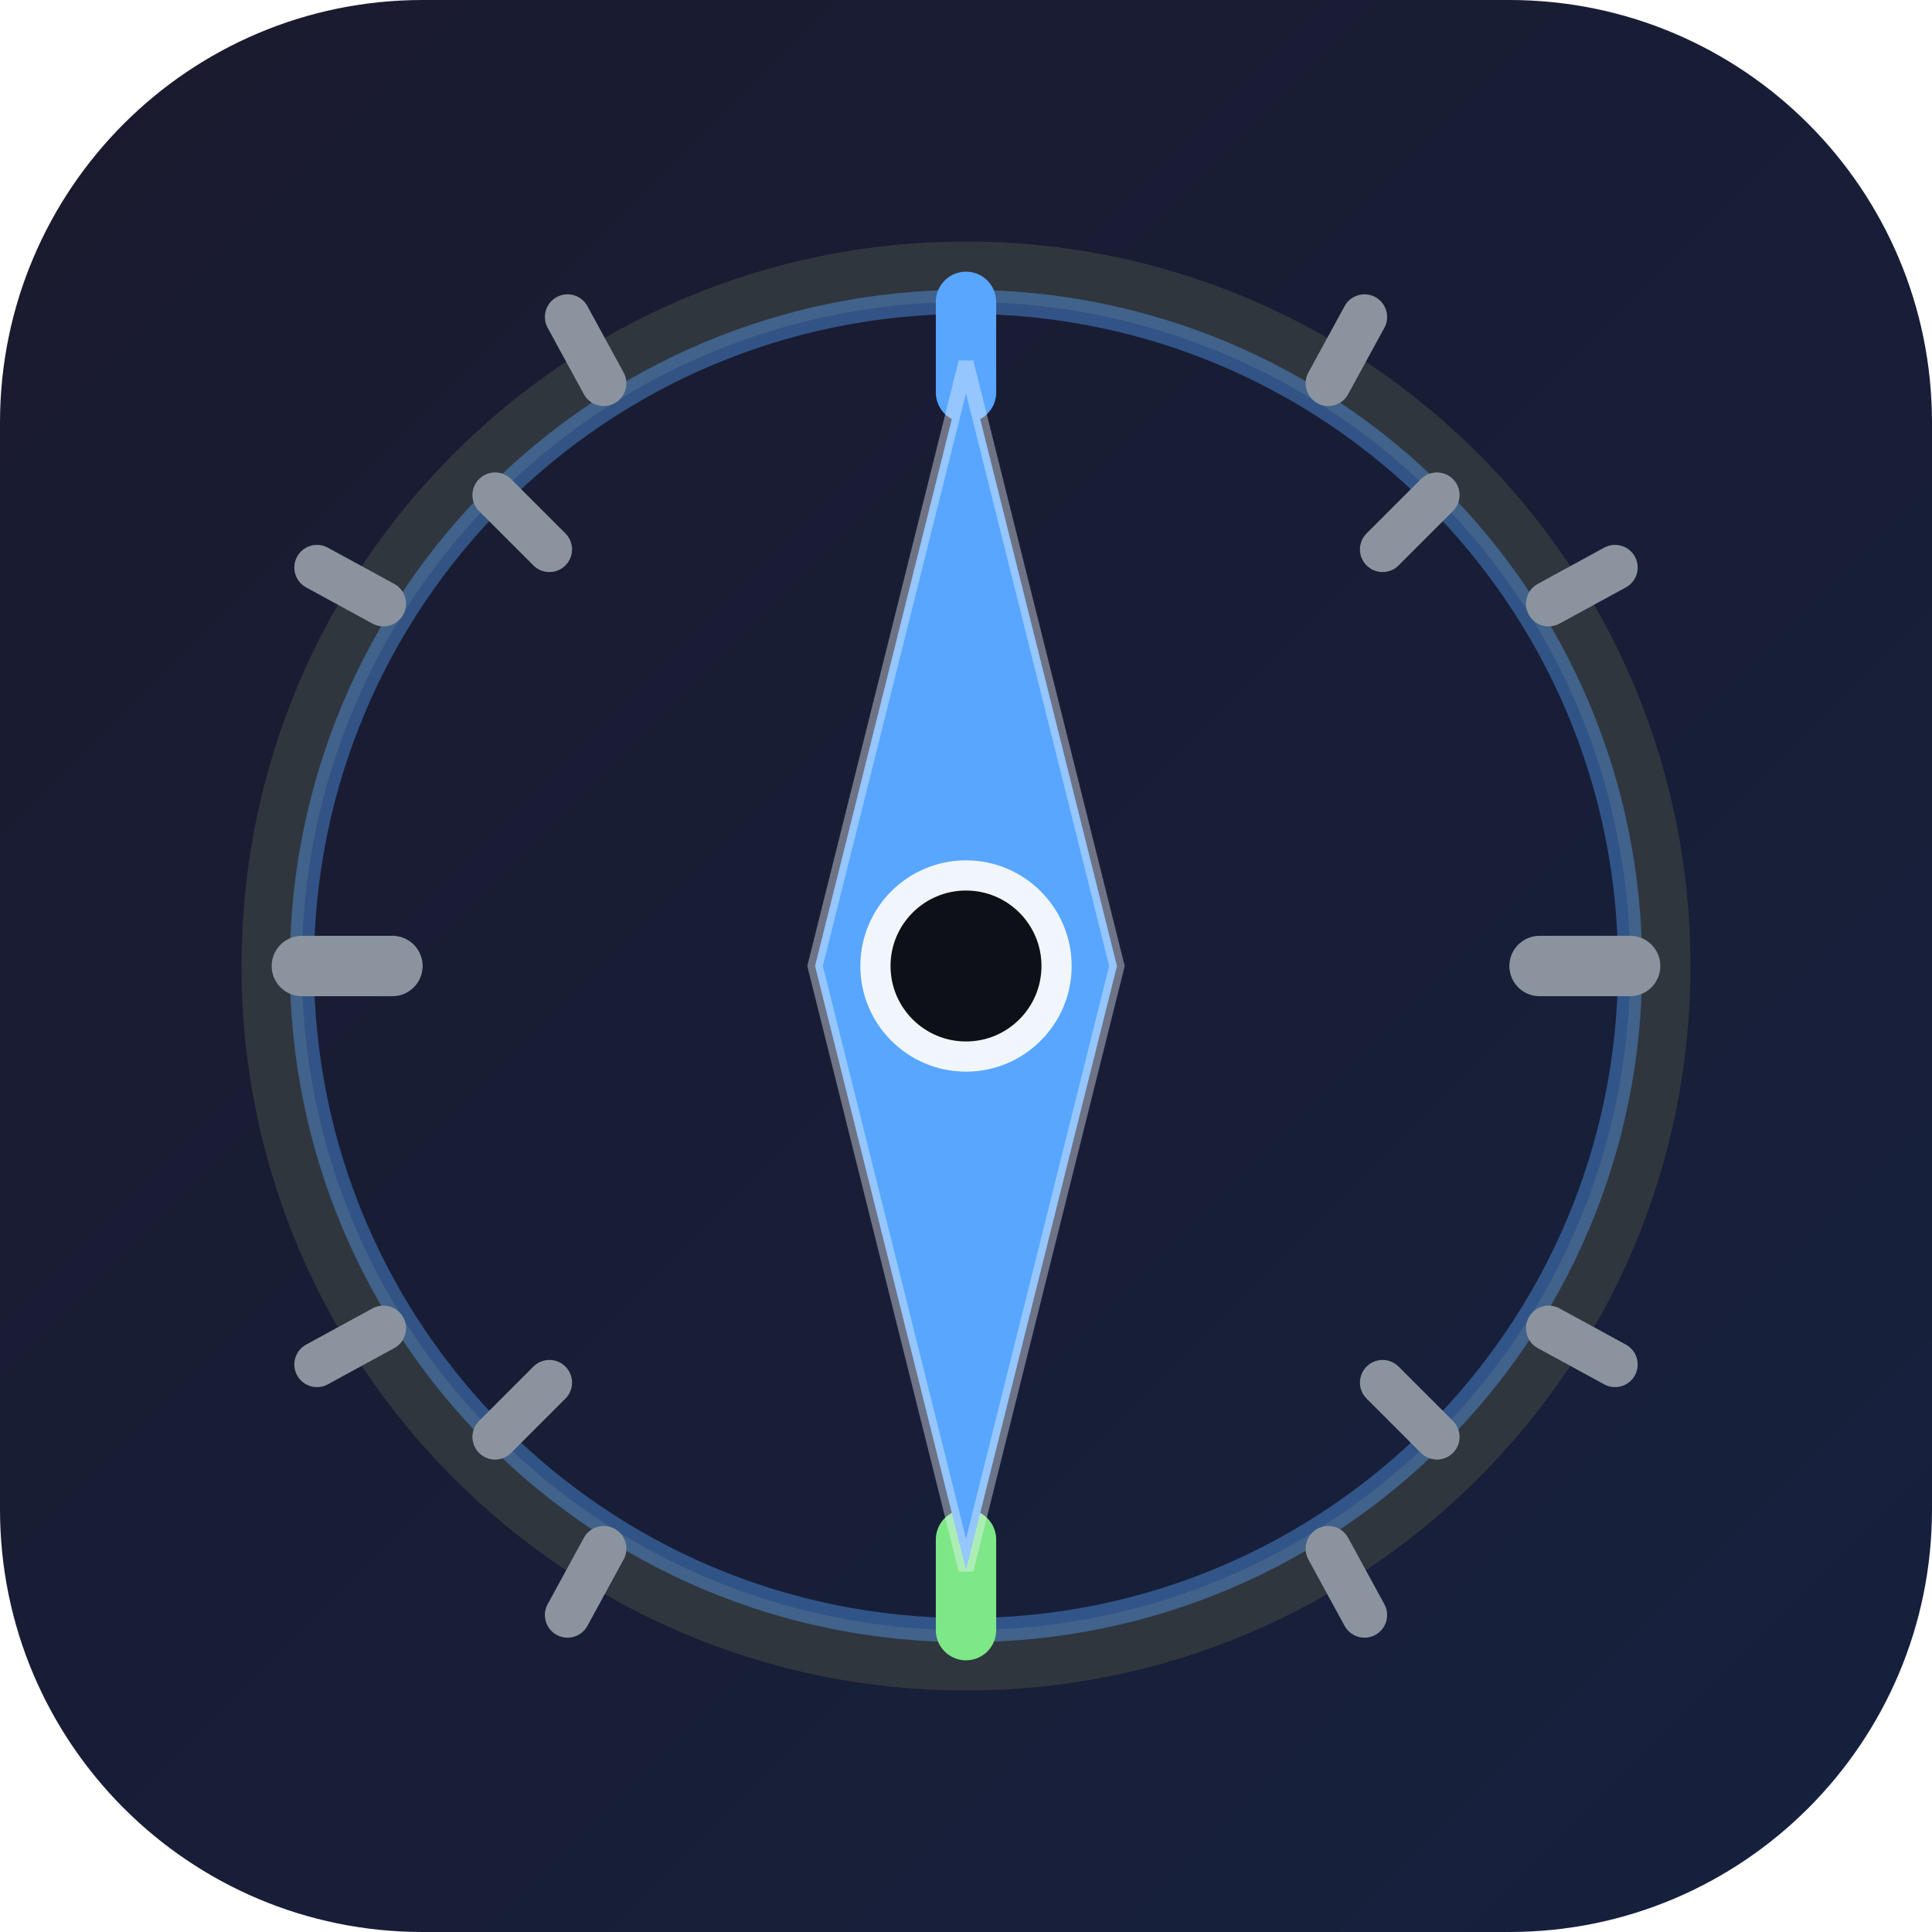
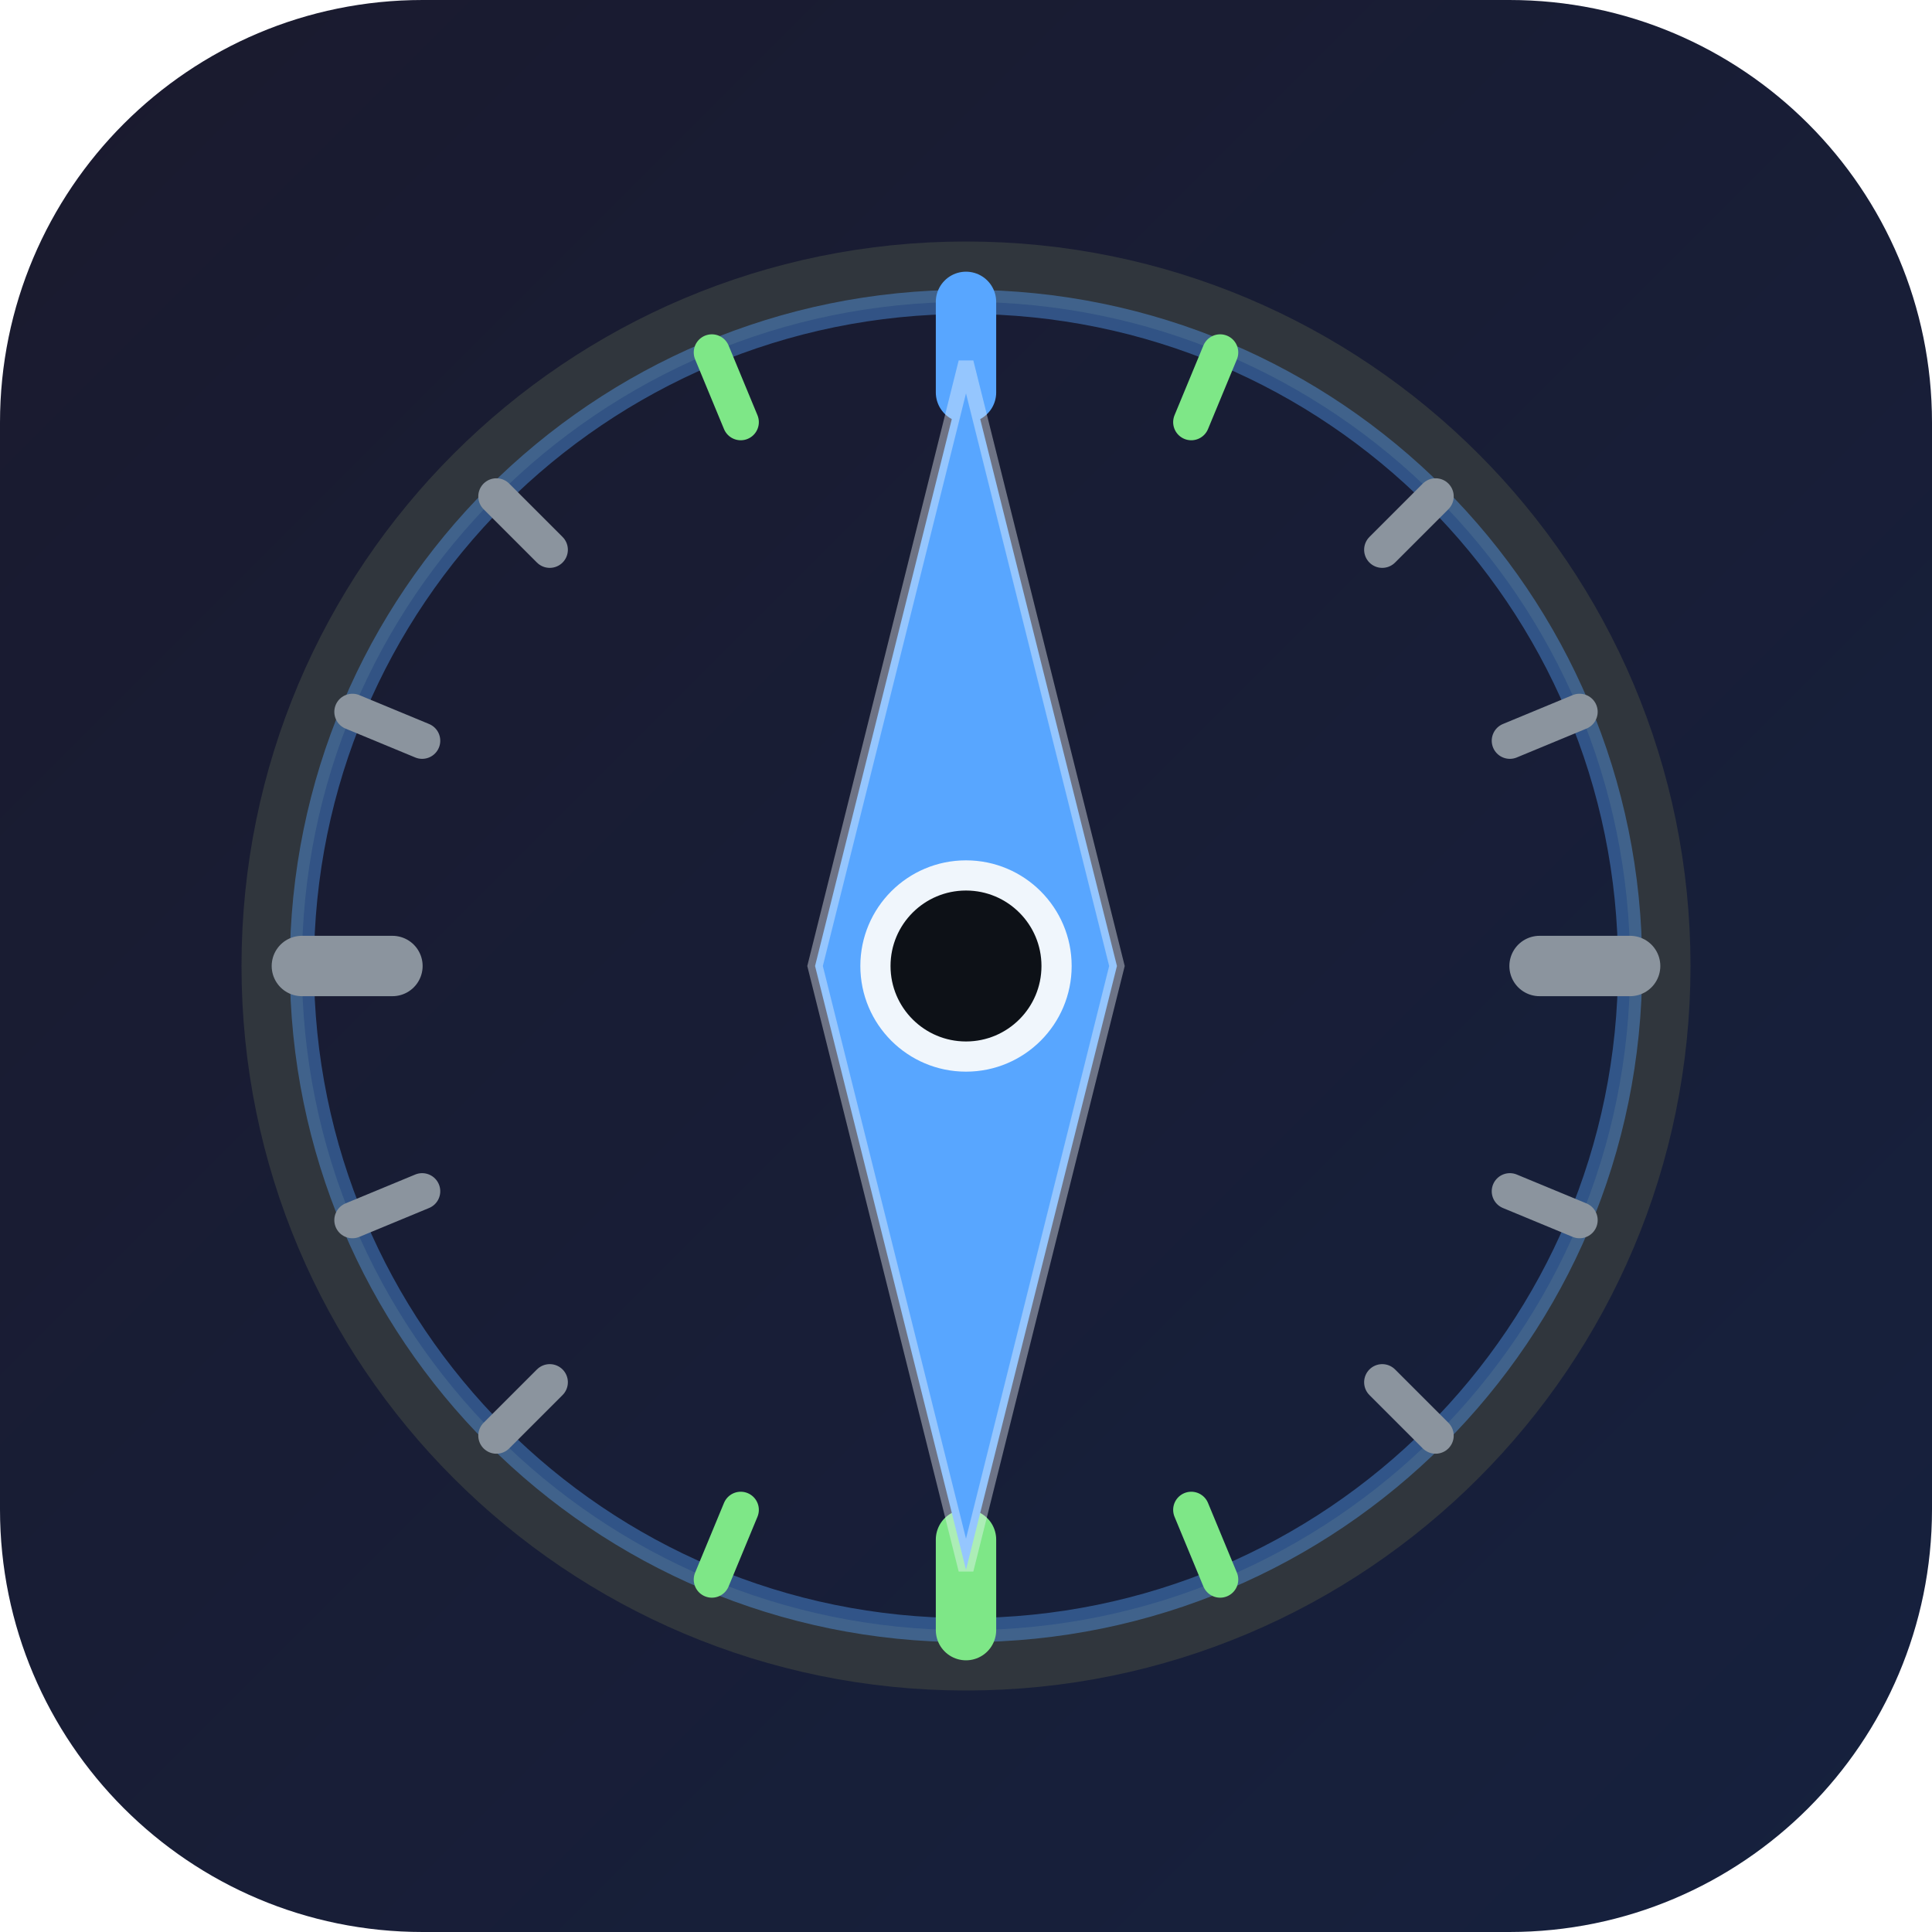
<svg xmlns="http://www.w3.org/2000/svg" viewBox="0 0 64 64">
  <defs>
    <linearGradient id="bg" x1="0" y1="0" x2="1" y2="1">
      <stop offset="0%" stop-color="#1a1a2e" />
      <stop offset="100%" stop-color="#16213e" />
    </linearGradient>
  </defs>
  <rect width="64" height="64" rx="14" fill="url(#bg)" />
  <circle cx="32" cy="32" r="23" fill="none" stroke="#30363d" stroke-width="2" />
  <circle cx="32" cy="32" r="22" fill="none" stroke="#58a6ff" stroke-width="0.8" opacity="0.4" />
-   <g stroke="#8b949e" stroke-width="1.5" stroke-linecap="round">
+   <g stroke-linecap="round">
    <line x1="32" y1="10" x2="32" y2="13" stroke="#58a6ff" stroke-width="2" />
-     <line x1="32" y1="51" x2="32" y2="54" stroke="#7ee787" stroke-width="2" />
-     <line x1="51" y1="32" x2="54" y2="32" stroke="#8b949e" stroke-width="2" />
+     <line transform="rotate(22.5 32 32)" x1="32" y1="10" x2="32" y2="12.5" stroke="#7ee787" stroke-width="1.2" />
+     <line transform="rotate(45 32 32)" x1="32" y1="10" x2="32" y2="12.5" stroke="#8b949e" stroke-width="1.2" />
+     <line transform="rotate(67.5 32 32)" x1="32" y1="10" x2="32" y2="12.5" stroke="#8b949e" stroke-width="1.2" />
+     <line x1="54" y1="32" x2="51" y2="32" stroke="#8b949e" stroke-width="2" />
+     <line transform="rotate(112.5 32 32)" x1="32" y1="10" x2="32" y2="12.5" stroke="#8b949e" stroke-width="1.2" />
+     <line transform="rotate(135 32 32)" x1="32" y1="10" x2="32" y2="12.5" stroke="#8b949e" stroke-width="1.2" />
+     <line transform="rotate(157.5 32 32)" x1="32" y1="10" x2="32" y2="12.5" stroke="#7ee787" stroke-width="1.2" />
+     <line x1="32" y1="54" x2="32" y2="51" stroke="#7ee787" stroke-width="2" />
+     <line transform="rotate(202.5 32 32)" x1="32" y1="10" x2="32" y2="12.5" stroke="#7ee787" stroke-width="1.2" />
+     <line transform="rotate(225 32 32)" x1="32" y1="10" x2="32" y2="12.5" stroke="#8b949e" stroke-width="1.2" />
+     <line transform="rotate(247.5 32 32)" x1="32" y1="10" x2="32" y2="12.5" stroke="#8b949e" stroke-width="1.2" />
    <line x1="10" y1="32" x2="13" y2="32" stroke="#8b949e" stroke-width="2" />
-     <line x1="16.4" y1="16.4" x2="18.2" y2="18.2" />
-     <line x1="47.6" y1="16.4" x2="45.8" y2="18.2" />
-     <line x1="16.4" y1="47.6" x2="18.2" y2="45.8" />
-     <line x1="47.6" y1="47.6" x2="45.8" y2="45.8" />
-     <line x1="18.8" y1="10.5" x2="20" y2="12.7" />
-     <line x1="45.2" y1="10.5" x2="44" y2="12.7" />
-     <line x1="18.8" y1="53.5" x2="20" y2="51.3" />
-     <line x1="45.2" y1="53.5" x2="44" y2="51.3" />
-     <line x1="10.5" y1="18.8" x2="12.7" y2="20" />
-     <line x1="53.5" y1="18.8" x2="51.3" y2="20" />
-     <line x1="10.5" y1="45.2" x2="12.7" y2="44" />
-     <line x1="53.5" y1="45.2" x2="51.3" y2="44" />
+     <line transform="rotate(292.5 32 32)" x1="32" y1="10" x2="32" y2="12.5" stroke="#8b949e" stroke-width="1.2" />
+     <line transform="rotate(315 32 32)" x1="32" y1="10" x2="32" y2="12.5" stroke="#8b949e" stroke-width="1.2" />
+     <line transform="rotate(337.5 32 32)" x1="32" y1="10" x2="32" y2="12.5" stroke="#7ee787" stroke-width="1.2" />
  </g>
  <polygon points="32,12 37,32 32,52 27,32" fill="#58a6ff" />
  <polygon points="32,12 37,32 32,52 27,32" fill="none" stroke="#f0f6fc" stroke-width="0.5" opacity="0.4" />
  <circle cx="32" cy="32" r="3" fill="#0d1117" stroke="#f0f6fc" stroke-width="1" />
</svg>
